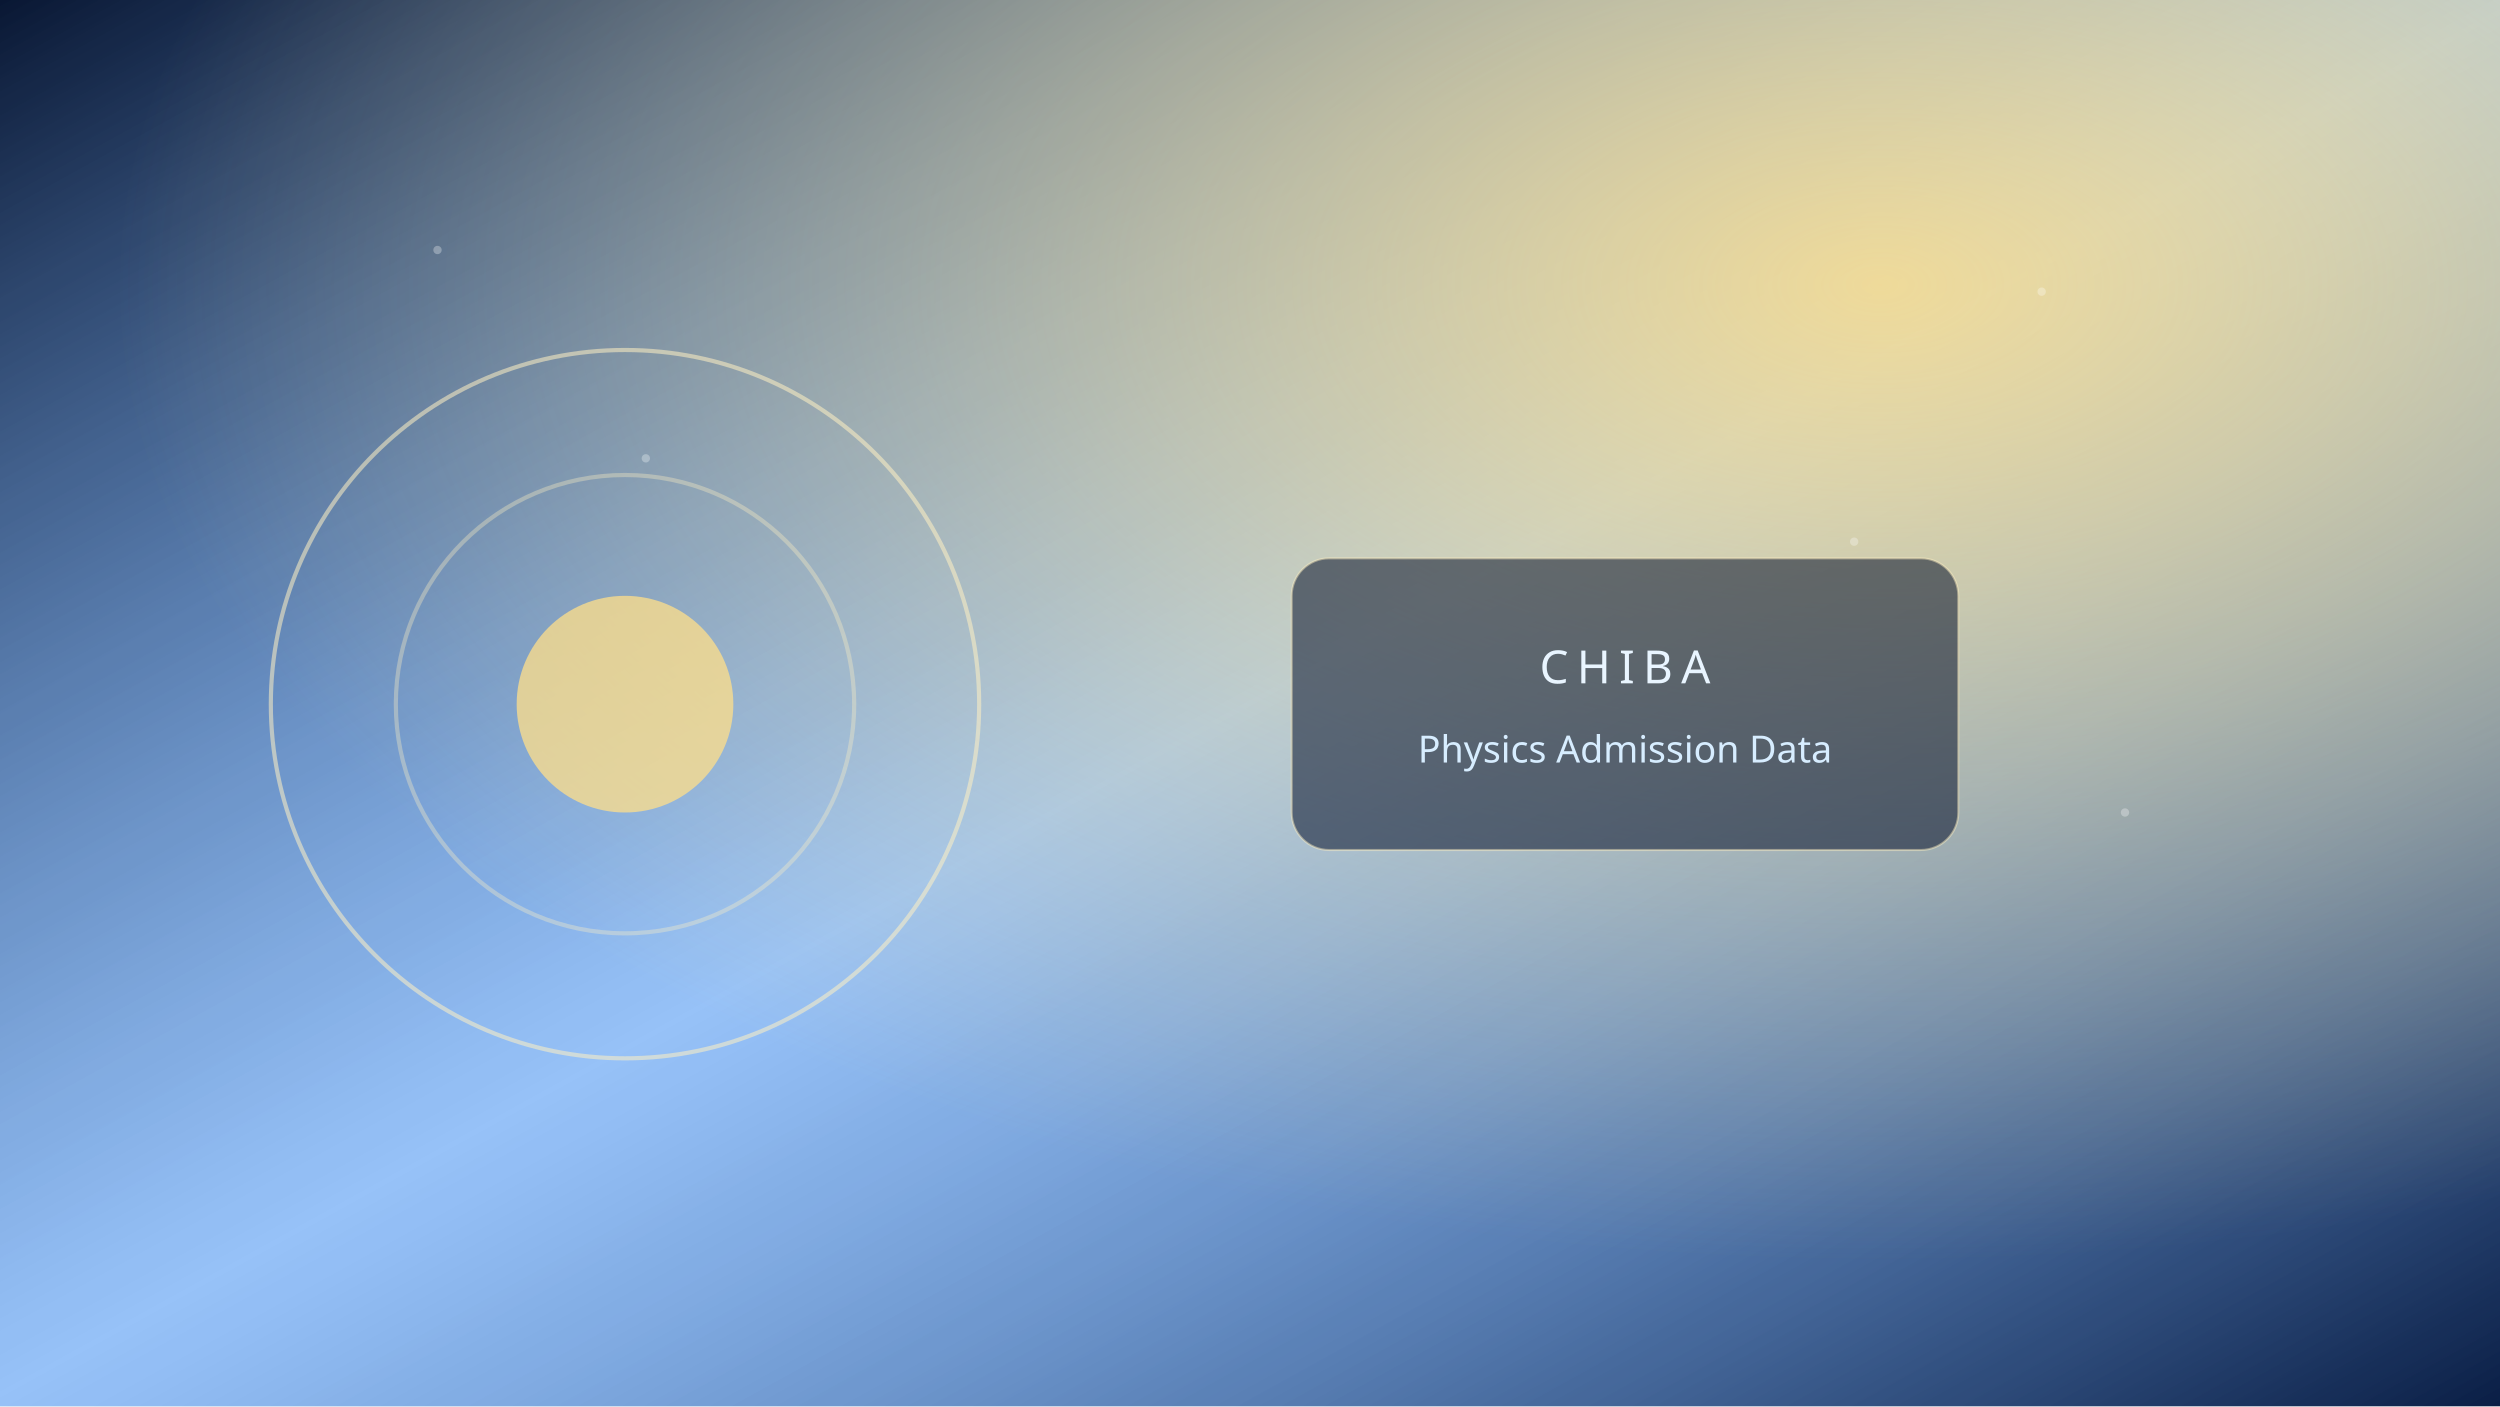
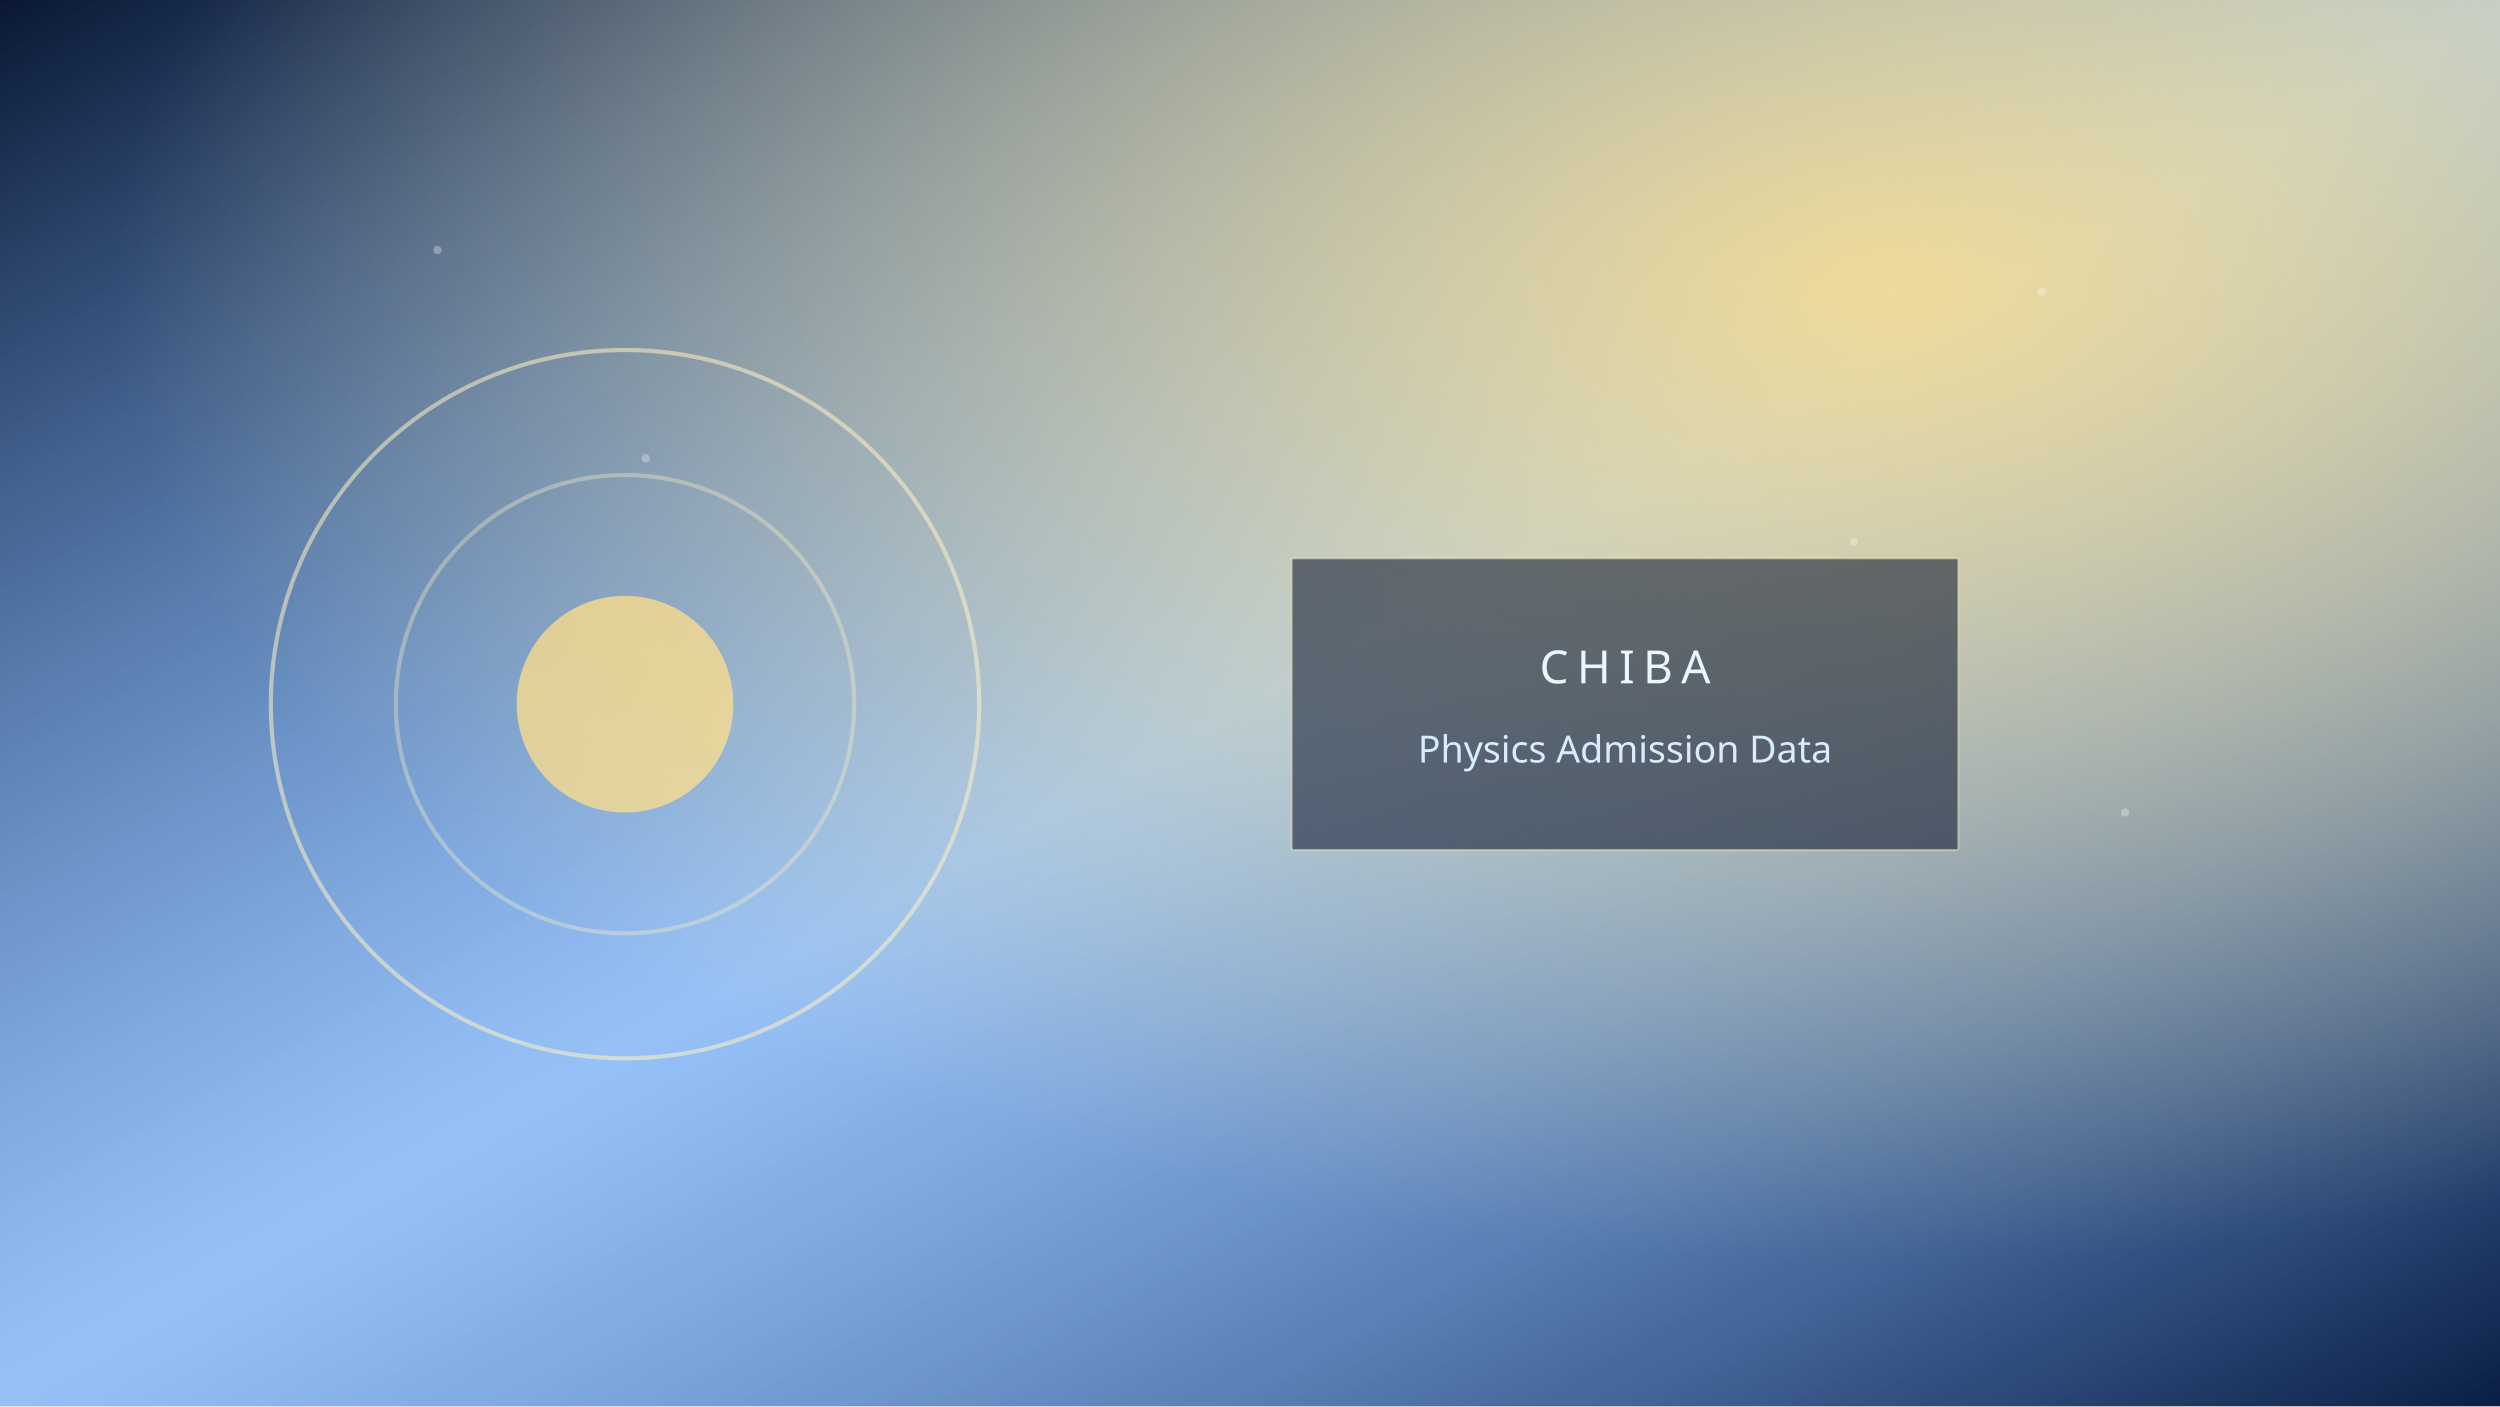
<svg xmlns="http://www.w3.org/2000/svg" viewBox="0 0 1200 675" role="img" aria-label="CHIBA university image">
  <defs>
    <linearGradient id="bg" x1="0" y1="0" x2="1" y2="1">
      <stop offset="0%" stop-color="#091733" />
      <stop offset="50%" stop-color="#4f9dff" stop-opacity="0.55" />
      <stop offset="100%" stop-color="#0a1e45" />
    </linearGradient>
    <radialGradient id="halo" cx="0.75" cy="0.2" r="0.7">
      <stop offset="0%" stop-color="#ffdf8a" stop-opacity="0.85" />
      <stop offset="100%" stop-color="#ffdf8a" stop-opacity="0" />
    </radialGradient>
  </defs>
  <rect width="1200" height="675" fill="url(#bg)" />
  <rect width="1200" height="675" fill="url(#halo)" />
  <g opacity="0.3">
    <circle cx="210" cy="120" r="2" fill="white" />
    <circle cx="310" cy="220" r="2" fill="white" />
    <circle cx="980" cy="140" r="2" fill="white" />
    <circle cx="890" cy="260" r="2" fill="white" />
    <circle cx="1020" cy="390" r="2" fill="white" />
  </g>
  <g transform="translate(300,338)">
    <circle cx="0" cy="0" r="170" fill="none" stroke="#fff0c2" stroke-opacity="0.55" stroke-width="2" />
    <circle cx="0" cy="0" r="110" fill="none" stroke="#fff0c2" stroke-opacity="0.35" stroke-width="2" />
    <circle cx="0" cy="0" r="52" fill="#ffdf8a" fill-opacity="0.75" />
  </g>
  <g transform="translate(780,338)">
-     <rect x="-160" y="-70" width="320" height="140" rx="18" fill="#08132d" fill-opacity="0.55" stroke="#fff0c2" stroke-opacity="0.45" />
+     <rect x="-160" y="-70" width="320" height="140" rx="1" fill="#08132d" fill-opacity="0.55" stroke="#fff0c2" stroke-opacity="0.45" />
    <text x="0" y="-10" text-anchor="middle" font-size="22" font-family="Segoe UI, Noto Sans JP, sans-serif" fill="#e9f5ff" letter-spacing="4">CHIBA</text>
    <text x="0" y="28" text-anchor="middle" font-size="18" font-family="Segoe UI, Noto Sans JP, sans-serif" fill="#d7edff">Physics Admission Data</text>
  </g>
</svg>
